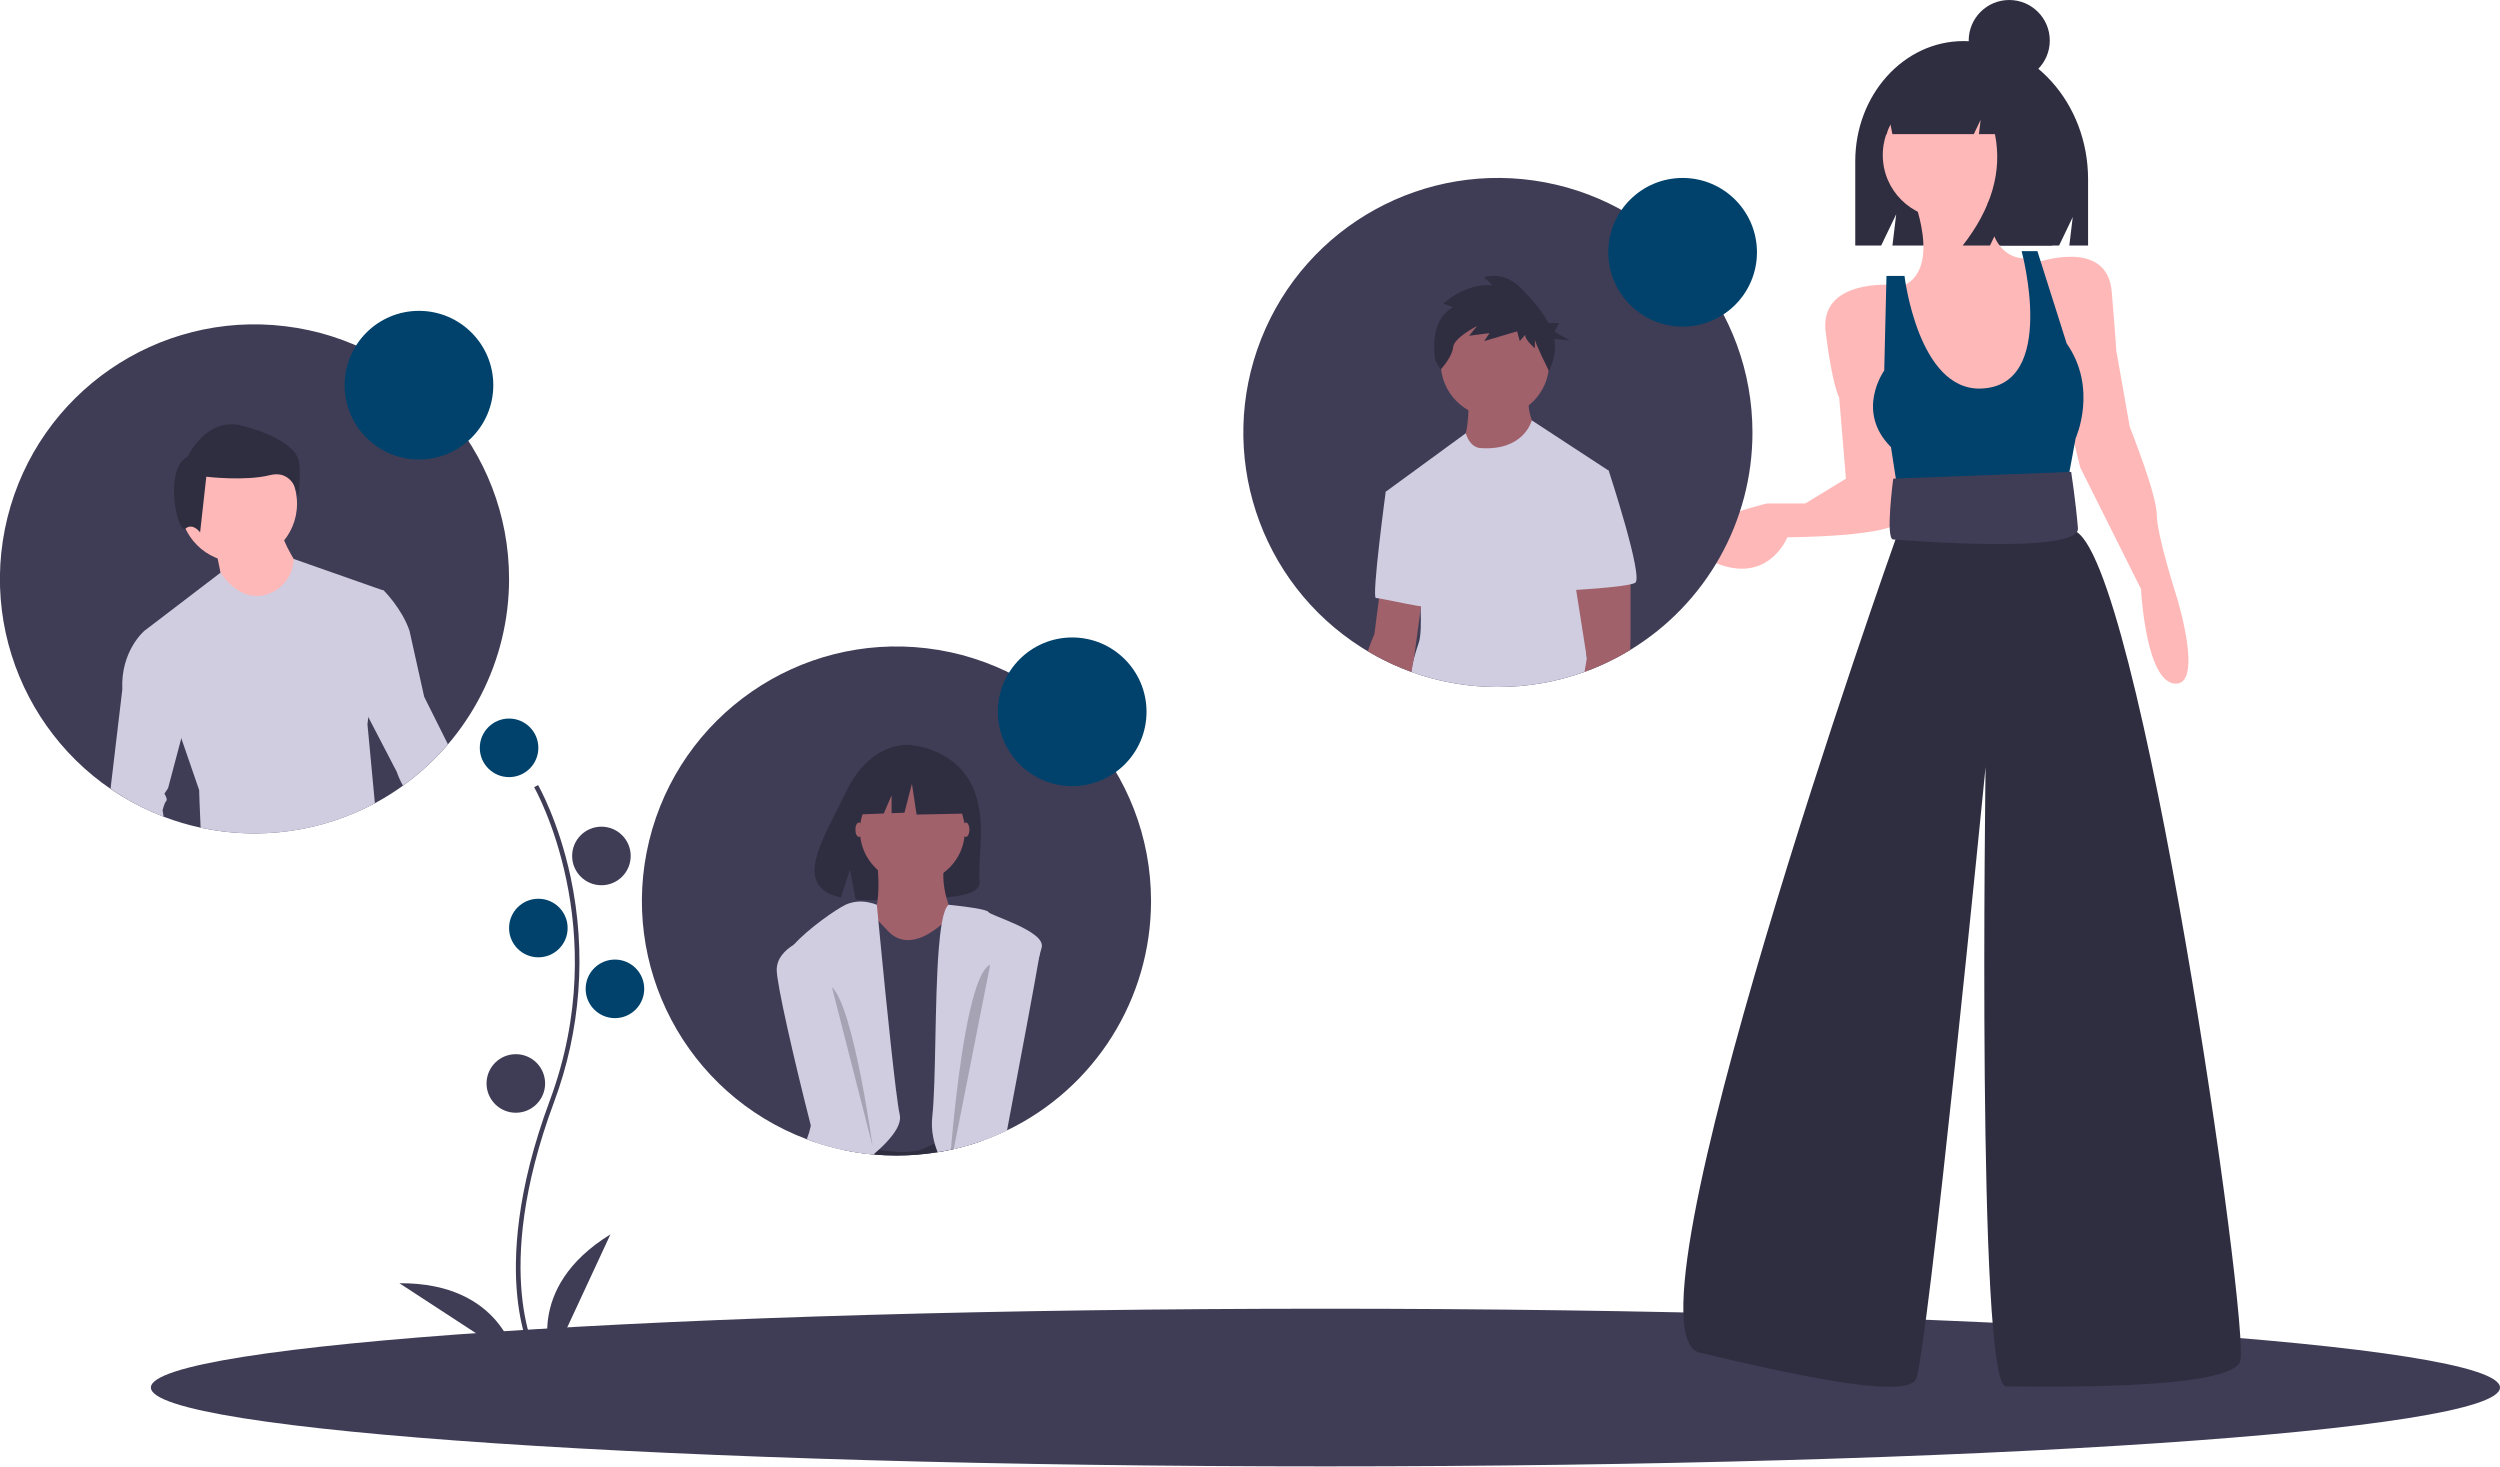
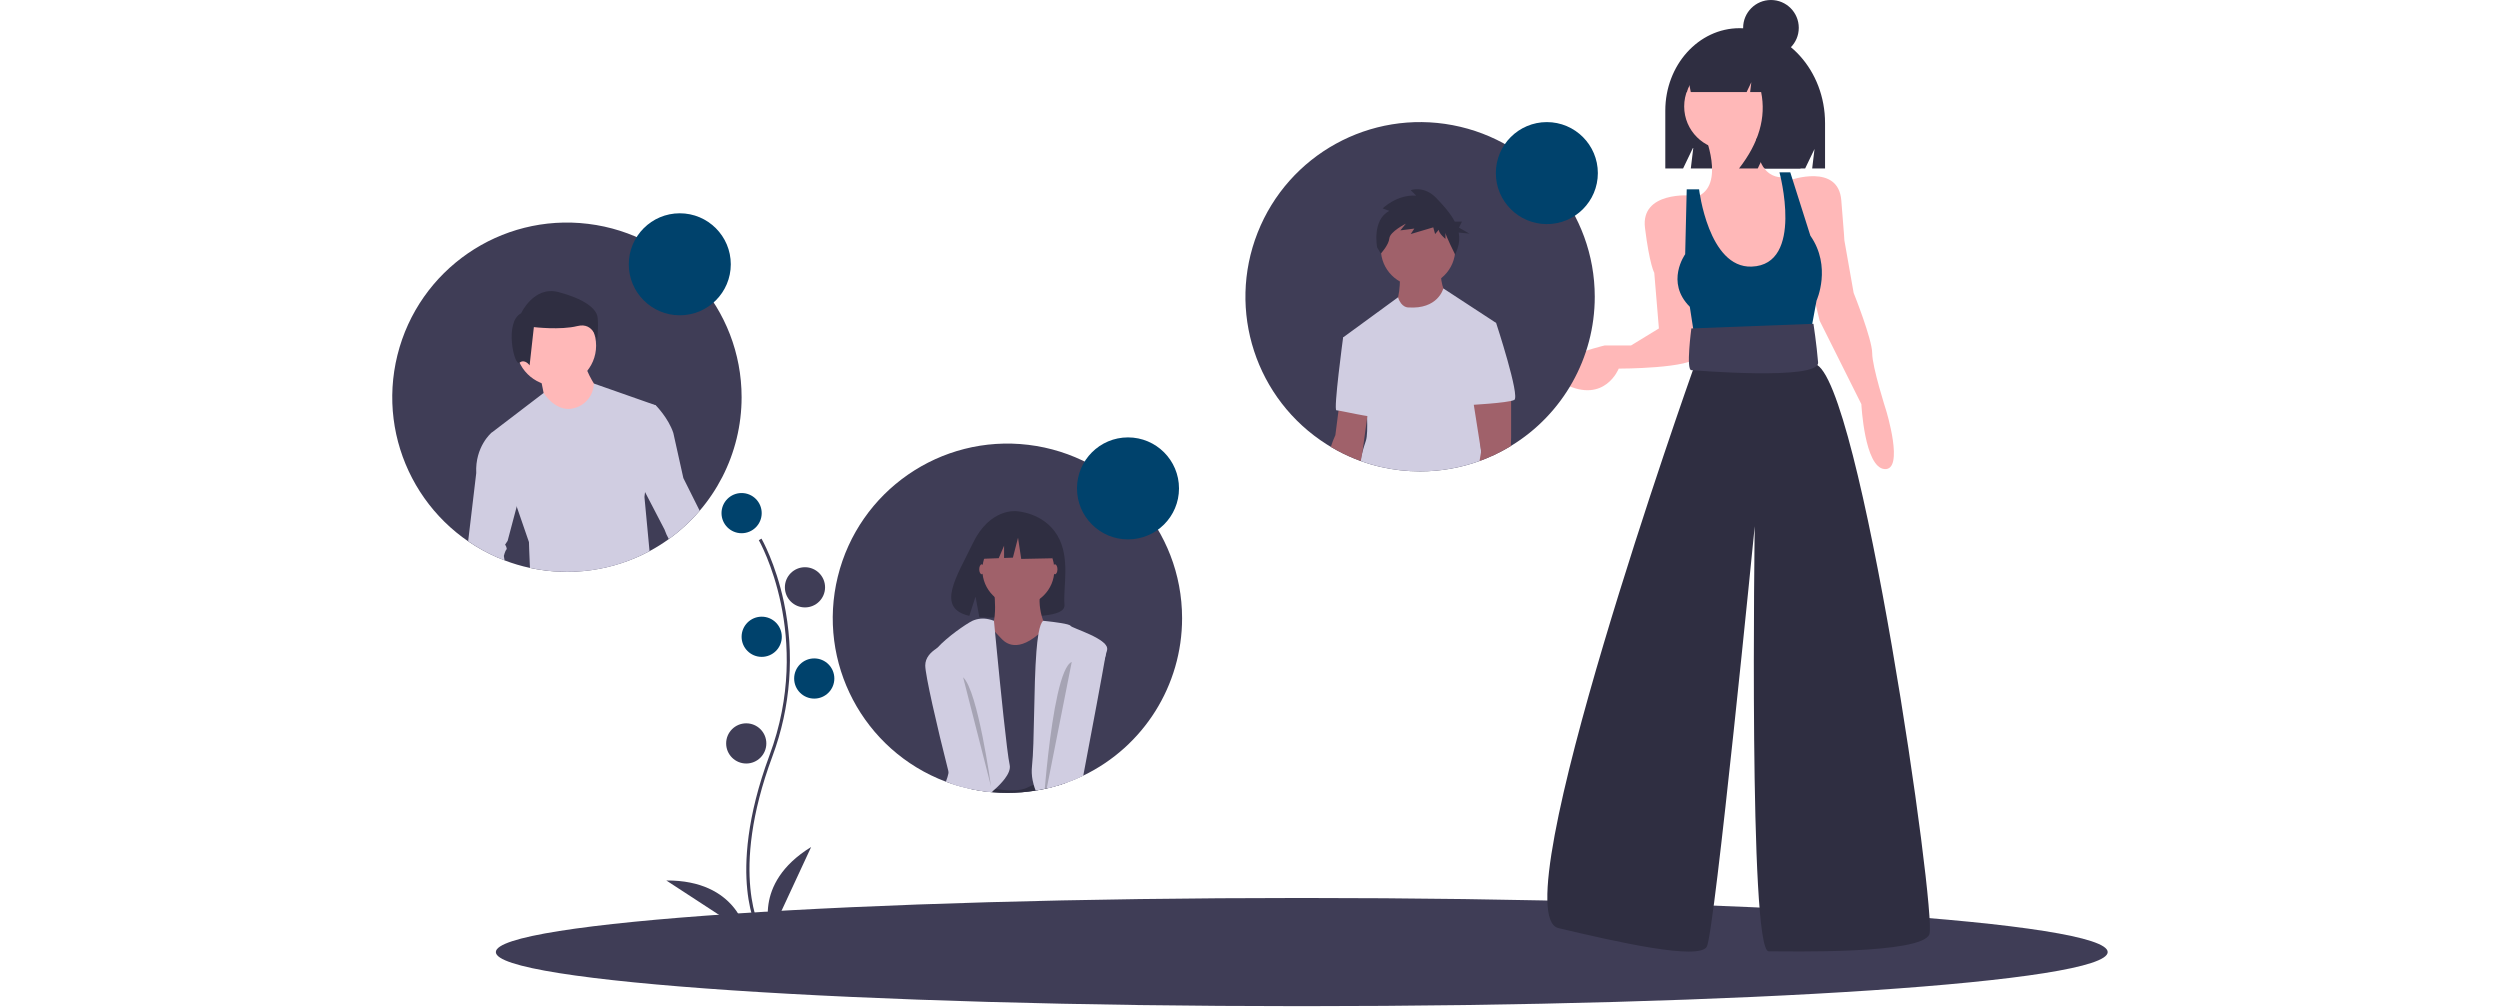
- <svg xmlns="http://www.w3.org/2000/svg" id="a0efb2fe-b3cc-4026-a10e-426d5b99099a" data-name="Layer 1" width="1109.871" height="651" viewBox="0 0 1109.871 651">
+ <svg xmlns="http://www.w3.org/2000/svg" id="a0efb2fe-b3cc-4026-a10e-426d5b99099a" data-name="Layer 1" width="892" height="359" viewBox="0 0 1109.871 651">
  <path d="M916.762,142.738h-0c-26.542,0-48.058,23.878-48.058,53.334v37.424H880.214l6.663-13.866-1.666,13.866H959.192L965.25,220.89l-1.514,12.605h8.329V204.111C972.065,170.215,947.305,142.738,916.762,142.738Z" transform="translate(-45.06471 -124.5)" fill="#2f2e41" />
  <ellipse cx="588.429" cy="616" rx="521.442" ry="35" fill="#3f3d56" />
  <path d="M282.211,728.021c-.229-.375-5.641-9.41-7.517-28.172-1.721-17.213-.614-46.227,14.433-86.698,28.506-76.671-6.569-138.533-6.928-139.149l1.73-1.004c.091.156,9.142,15.929,14.488,41.044a179.061,179.061,0,0,1-7.416,99.807c-28.457,76.54-7.301,112.773-7.084,113.131Z" transform="translate(-45.06471 -124.5)" fill="#3f3d56" />
  <circle cx="226" cy="332" r="13" fill="#00426c" />
  <circle cx="267" cy="380" r="13" fill="#3f3d56" />
  <circle cx="239" cy="412" r="13" fill="#00426c" />
  <circle cx="273" cy="439" r="13" fill="#00426c" />
  <circle cx="229" cy="481" r="13" fill="#3f3d56" />
  <path d="M290.065,728.5s-13-32,26-56Z" transform="translate(-45.06471 -124.5)" fill="#3f3d56" />
  <path d="M274.077,727.92s-5.916-34.029-51.709-33.738Z" transform="translate(-45.06471 -124.5)" fill="#3f3d56" />
  <path d="M893.565,210s15,35-5,42l20,66,34-2,9-22-2-33-3-22s-21,5-19-32Z" transform="translate(-45.06471 -124.5)" fill="#ffb8b8" />
  <path d="M885.565,251s-33-3-30,21,6,29,6,29l3,36-18,11h-17s-52,12-26,25,35-10,35-10,48,0,51-8S885.565,251,885.565,251Z" transform="translate(-45.06471 -124.5)" fill="#ffb8b8" />
  <path d="M949.565,241s31-11,33,13,2,26,2,26l6,34s12,30,12,39,9,37,9,37,12,39-1,38-15-42-15-42l-27-54-8-33Z" transform="translate(-45.06471 -124.5)" fill="#ffb8b8" />
  <path d="M890.565,247h-8l-1,42s-13,18,3,34l4,26,73-3,5-27s10-22-4-42l-13-41h-7s16.213,59.778-18,61C896.565,298,890.565,247,890.565,247Z" transform="translate(-45.06471 -124.5)" fill="#00426c" />
  <path d="M892.565,344l-6,20s-125,352-87,361,91,21,96,12,31-272,31-272-4,275,9,275,99,2,104-11-45-361-74-369l-8-18Z" transform="translate(-45.06471 -124.5)" fill="#2f2e41" />
  <path d="M964.565,334l-79,3s-3.606,27,0,27c1,0,83,7,82-5S964.565,334,964.565,334Z" transform="translate(-45.06471 -124.5)" fill="#3f3d56" />
  <path d="M556.065,524.5a113.011,113.011,0,0,1-63.93,101.82c-.01,0-.01,0-.02.01a110.036,110.036,0,0,1-10.54,4.43c-.57.22-1.15.42-1.74.61-1.2.43-2.42.82-3.65,1.19q-3.795,1.17-7.7,2.07h-.01l-.07.02-.16.03c-.34.08-.69.16-1.04.23q-2.91.645-5.88,1.11a112.114,112.114,0,0,1-18.26,1.48c-3.28,0-6.54-.14-9.75-.42a4.556,4.556,0,0,1-.52-.05,113.435,113.435,0,0,1-25.86-5.43c-1.24-.42-2.48-.86-3.7-1.33a113.009,113.009,0,1,1,152.83-105.77Z" transform="translate(-45.06471 -124.5)" fill="#3f3d56" />
  <path d="M429.639,525.768s26.504-11.549,38.953.651S435.261,534.602,429.639,525.768Z" transform="translate(-45.06471 -124.5)" fill="#3f3d56" />
  <path d="M475.404,470.997c-8.907-15.05-26.528-15.751-26.528-15.751s-17.171-2.196-28.186,20.725c-10.267,21.364-24.437,41.992-2.281,46.993l4.002-12.456,2.478,13.383a86.686,86.686,0,0,0,9.48.162c23.727-.766,46.323.224,45.595-8.29C478.996,504.445,483.974,485.478,475.404,470.997Z" transform="translate(-45.06471 -124.5)" fill="#2f2e41" />
  <path d="M479.835,631.37c.59-.19,1.17-.39,1.74-.61l-.13-.18-1.61-.09-10.42-.56h-.01l-1.75-.09-8.29-.45-18.05-.98-9.67-.52-.49-.03h-.12l-6.81-.37-2.22-.12-2.11,7.74a109.529,109.529,0,0,0,12.9,1.92,4.573,4.573,0,0,0,.52.05c3.21.28,6.47.42,9.75.42a112.118,112.118,0,0,0,18.26-1.48q2.97-.465,5.88-1.11c.35-.07.7-.15,1.04-.23l.16-.03.07-.02h.01q3.9-.9,7.7-2.07Z" transform="translate(-45.06471 -124.5)" fill="#2f2e41" />
  <path d="M434.056,503.681s4.016,26.504-4.016,29.717,16.063,16.866,16.063,16.866h13.654l8.835-18.472s-8.031-14.457-3.213-28.11S434.056,503.681,434.056,503.681Z" transform="translate(-45.06471 -124.5)" fill="#a0616a" />
  <path d="M479.835,631.37V537.41s-1.02-9.65-9.11-7.14a15.238,15.238,0,0,0-2.4,1,27.739,27.739,0,0,0-3.82,2.49c-.46.35-.93.73-1.42,1.14-.04.03-.08.07-.12.1-15.26,12.85-22.48,4.02-24.09,2.41-.59-.58-2.13-2.23-3.86-4.09v-.01c-.75-.8-1.53-1.64-2.27-2.46-2.29-2.47-4.31-4.68-4.31-4.68l-8.03,6.42,1.96,48.68.46,11.48v.01l.15,3.57v.02l1.25,31.14.19,4.7a85.339,85.339,0,0,0,8.27,2.18c.82.17,1.69.34,2.58.5,6.96,1.26,15.72,1.91,21.28-1.08a19.752,19.752,0,0,1,3.52-1.47,24.45,24.45,0,0,1,7.46-1.03c.54.01,1.07.03,1.6.06h.01a36.073,36.073,0,0,1,7.05,1.21Z" transform="translate(-45.06471 -124.5)" fill="#3f3d56" />
  <path d="M441.315,628.41a48.912,48.912,0,0,1-6.05,6.46c-.68.62-1.36,1.22-2.05,1.81-.14.12-.28.23-.42.35a113.435,113.435,0,0,1-25.86-5.43c-1.24-.42-2.48-.86-3.7-1.33a37.334,37.334,0,0,0,1.81-6.03c5.53-25.92-10.55-65.26-11.95-71.57-.51-2.27,1.37-5.42,4.38-8.77,6.57-7.29,18.52-15.53,22.93-17.73a16.553,16.553,0,0,1,10.65-.98h.01a19.215,19.215,0,0,1,3.27.98v.01c.01.15.12,1.29.31,3.24.1,1.07.22,2.37.37,3.89v.01c.27,2.84.61,6.38,1.01,10.42v.01c2.41,24.89,6.77,68.21,8.47,75.58C445.125,622.06,443.725,625.22,441.315,628.41Z" transform="translate(-45.06471 -124.5)" fill="#d0cde1" />
  <path d="M479.835,631.37c.59-.19,1.17-.39,1.74-.61a110.027,110.027,0,0,0,10.54-4.43c-5.14-15.02,10.05-62.77,14.4-77.55v-.02c.51-1.73.87-3.01,1.03-3.72,1.61-7.23-22.89-14.05-23.69-15.66-.62-1.22-10.57-2.45-15.26-2.96-1.45-.16-2.4-.25-2.4-.25-1.24.96-2.19,3.72-2.93,7.73-.07.32-.13.66-.18,1-.53,3.1-.94,6.85-1.27,11.06-1.82,22.96-1.2,59.24-2.86,74.18a30.421,30.421,0,0,0,.41,9.25,29.04,29.04,0,0,0,.7,2.93,34.288,34.288,0,0,0,1.26,3.7q2.97-.465,5.88-1.11c.35-.07.7-.15,1.04-.23l.16-.03.07-.02h.01q3.9-.9,7.7-2.07Z" transform="translate(-45.06471 -124.5)" fill="#d0cde1" />
  <ellipse cx="428.747" cy="368.339" rx="1.606" ry="3.213" fill="#a0616a" />
  <ellipse cx="381.361" cy="368.339" rx="1.606" ry="3.213" fill="#a0616a" />
  <path d="M479.835,631.37c.59-.19,1.17-.39,1.74-.61a110.027,110.027,0,0,0,10.54-4.43.037.037,0,0,0,.01.03.06.06,0,0,1,.01-.04c6-31.68,12.36-65.57,14.38-77.54v-.02c.35-2.08.57-3.49.63-4.12.8-8.03-19.28-8.03-19.28-8.03l-3.2,16.17-4.83,24.43-1.66,8.39-8.77,44.33-.28,1.42-.65,3.28h.01q3.9-.9,7.7-2.07Z" transform="translate(-45.06471 -124.5)" fill="#d0cde1" />
  <path d="M432.795,637.03a113.435,113.435,0,0,1-25.86-5.43c-.63-2.43-1.26-4.89-1.89-7.36-7.81-30.65-15.16-63.08-15.16-69.16,0-5.03,3.51-8.66,7.59-11.18a43.088,43.088,0,0,1,12.49-4.88s2.56,10.65,6.24,26.01c1.97,8.2,4.25,17.74,6.62,27.72v.01c2.76,11.58,5.65,23.74,8.33,35.1q.645,2.76,1.28,5.44v.04a.1.1,0,0,1,.01.04q.12.495.24.99c.18.78.36,1.55.53,2.31.04.13.07.26.1.4A4.556,4.556,0,0,1,432.795,637.03Z" transform="translate(-45.06471 -124.5)" fill="#d0cde1" />
  <path d="M414.379,562.713l18.071,70.67S424.017,571.547,414.379,562.713Z" transform="translate(-45.06471 -124.5)" opacity="0.2" />
  <path d="M461.325,636.02l5.88-1.14v.03Q464.295,635.555,461.325,636.02Z" transform="translate(-45.06471 -124.5)" opacity="0.2" />
  <path d="M484.665,552.78l-4.83,24.43-1.66,8.39-8.76,44.33h-.01l-.27,1.42h-.01l-.64,3.28h-.01l-.07.02-.16.03-1.04.2c.09-1.12.2-2.32.32-3.59.04-.47.08-.95.13-1.45,1.88-20.43,5.89-55.72,12.18-70.5C481.315,555.86,482.925,553.52,484.665,552.78Z" transform="translate(-45.06471 -124.5)" opacity="0.2" />
  <circle cx="405.054" cy="368.74" r="23.291" fill="#a0616a" />
  <polygon points="426.401 345.046 408.992 335.927 384.951 339.657 379.977 361.626 392.359 361.15 395.818 353.079 395.818 361.017 401.531 360.797 404.847 347.947 406.92 361.626 427.23 361.212 426.401 345.046" fill="#2f2e41" />
  <path d="M271.065,381.5a112.991,112.991,0,0,1-47.1,91.79,111.28,111.28,0,0,1-12.47,7.8,113.297,113.297,0,0,1-77.37,10.86,110.597,110.597,0,0,1-16.42-4.88,113.01,113.01,0,1,1,153.36-105.57Z" transform="translate(-45.06471 -124.5)" fill="#3f3d56" />
  <circle cx="105.873" cy="223.642" r="25.989" fill="#ffb8b8" />
  <path d="M140.786,368.04s3.249,15.431,3.249,17.055,15.431,8.934,15.431,8.934l13.806-2.436,4.873-14.619s-8.121-12.182-8.121-17.055Z" transform="translate(-45.06471 -124.5)" fill="#ffb8b8" />
  <path d="M158.065,494.5a113.063,113.063,0,0,1-23.94-2.55c-.39-7.95-.65-16.71-.65-16.71l-7.92-22.98-16.44-47.67,33.85-25.84s8.38,13.65,20.56,9.59a16.804,16.804,0,0,0,11.92-15.7l40.06,14.08-6.92,56.15-.39,3.14,3.3,35.08A112.443,112.443,0,0,1,158.065,494.5Z" transform="translate(-45.06471 -124.5)" fill="#d0cde1" />
  <path d="M128.401,327.204s8.251-17.878,24.066-13.752,24.754,10.314,25.442,16.503-.344,15.471-.344,15.471-1.719-12.721-12.721-9.97-28.192.688-28.192.688l-2.75,24.754s-3.094-4.469-6.532-1.719S117.399,332.705,128.401,327.204Z" transform="translate(-45.06471 -124.5)" fill="#2f2e41" />
  <path d="M94.135,474.68l5.23-44.1c-.81-17.06,9.75-25.99,9.75-25.99h12.18l8.93,30.05-4.67,17.62-5.88,22.17-1.63,2.44s1.63,2.43.81,3.25c-.81.81-1.62,4.06-1.62,4.06s.17,1.16.47,2.89A111.979,111.979,0,0,1,94.135,474.68Z" transform="translate(-45.06471 -124.5)" fill="#d0cde1" />
  <path d="M243.935,454.95a112.843,112.843,0,0,1-19.97,18.34,37.727,37.727,0,0,1-2.78-6.17l-12.6-24.25-8.51-16.36,1.62-42.23,13.81,2.44s8.12,8.12,11.37,17.87l6.5,29.23,10.55,21.12Z" transform="translate(-45.06471 -124.5)" fill="#d0cde1" />
  <path d="M823.065,316.5a112.917,112.917,0,0,1-54.27,96.55c-2,1.22-4.04,2.37-6.12,3.47-3.1,1.64-6.29,3.14-9.55,4.47V421c-1.04.43-2.08.84-3.13,1.23-.49.19-.99.38-1.49.56a113.267,113.267,0,0,1-38.44,6.71,113.432,113.432,0,0,1-25.57-2.9,111.727,111.727,0,0,1-12.85-3.8h-.01a112.535,112.535,0,0,1-15.5-6.98q-1.95-1.05-3.84-2.19c-.88-.52-1.74-1.05-2.6-1.59a113.006,113.006,0,1,1,173.37-95.54Z" transform="translate(-45.06471 -124.5)" fill="#3f3d56" />
  <path d="M697.039,300.004s.669,17.392-3.345,21.405,20.067,18.061,20.067,18.061l14.047-22.074s-5.351-9.365-4.013-17.392Z" transform="translate(-45.06471 -124.5)" fill="#a0616a" />
  <circle cx="663.68" cy="161.122" r="24.081" fill="#a0616a" />
  <path d="M749.555,416.65q.225,2.79.44,5.58c-.49.19-.99.38-1.49.56a113.267,113.267,0,0,1-38.44,6.71,113.432,113.432,0,0,1-25.57-2.9,111.727,111.727,0,0,1-12.85-3.8l-.01.09a.139.139,0,0,1,0-.09,27.264,27.264,0,0,1,1.14-6.01v-.01c.56-2.06,1.32-4.44,2.19-7.07.94-2.81,1-8.95.8-14.72-.02-.44-.03-.89-.05-1.32-.08-1.87-.18-3.66-.28-5.25-.23-3.59-.47-6.14-.47-6.14l-14.72-39.47,35.55-25.96c2.1,6.81,6.6,6.57,6.6,6.57,19.08,1.31,22.59-11.87,22.7-12.3v-.01l34.15,22.34-14.04,34.11s.57,5.78,1.38,14.6c.12,1.3.24,2.67.38,4.1C747.745,394.92,748.695,405.71,749.555,416.65Z" transform="translate(-45.06471 -124.5)" fill="#d0cde1" />
  <path d="M676.635,388.63l-.7,5.08-.17,1.28-2.97,21.7-.02.09v.01l-1.13,6.01-.01.09a.139.139,0,0,1,0-.09,112.535,112.535,0,0,1-15.5-6.98q-1.95-1.05-3.84-2.19a69.566,69.566,0,0,1,2.94-7.6l2.04-15.88.63-4.86,17.53,3.13Z" transform="translate(-45.06471 -124.5)" fill="#a0616a" />
  <path d="M669.948,341.811l-9.699,1.003s-6.355,47.158-4.348,47.158,24.75,5.351,25.419,4.013S669.948,341.811,669.948,341.811Z" transform="translate(-45.06471 -124.5)" fill="#d0cde1" />
  <path d="M690.165,260.938l-4.341-1.579s9.077-9.077,21.705-8.287l-3.552-3.552s8.682-3.157,16.575,5.13c4.149,4.356,8.949,9.477,11.942,15.246h4.649l-1.94,3.881,6.791,3.881-6.97-.697a19.581,19.581,0,0,1-.659,10.05l-1.578,4.341s-6.314-12.628-6.314-14.207v3.946s-4.341-3.552-4.341-5.919l-2.368,2.762-1.184-4.341-14.601,4.341,2.368-3.552-9.077,1.184,3.552-4.341s-10.26,5.13-10.655,9.471-5.525,9.866-5.525,9.866l-2.368-3.946S678.721,266.857,690.165,260.938Z" transform="translate(-45.06471 -124.5)" fill="#2f2e41" />
  <path d="M768.795,413.05c-2,1.22-4.04,2.37-6.12,3.47-3.1,1.64-6.29,3.14-9.55,4.47V421c-1.04.43-2.08.84-3.13,1.23-.49.19-.99.38-1.49.56l1.05-6.14-4.76-30.25-.6-3.79,2.39-.45,22.36-4.23v27.43S769.005,408.33,768.795,413.05Z" transform="translate(-45.06471 -124.5)" fill="#a0616a" />
  <path d="M746.204,331.777l13.044,1.672s15.719,47.827,11.706,49.834-30.101,3.345-30.101,3.345Z" transform="translate(-45.06471 -124.5)" fill="#d0cde1" />
  <circle cx="186" cy="171" r="33" fill="#00426c" />
  <circle cx="476" cy="316" r="33" fill="#00426c" />
  <circle cx="747" cy="112" r="33" fill="#00426c" />
  <circle cx="863.956" cy="68.856" r="28.098" fill="#ffb8b8" />
  <path d="M930.424,157.429A25.204,25.204,0,0,0,910.538,147.281h-.944c-18.192,0-32.939,16.461-32.939,36.768v0h6.096l.984-7.493,1.443,7.493H921.331l3.029-6.339-.757,6.339h7.112q4.978,24.723-14.306,49.446h12.116l6.058-12.679-1.514,12.679h23.095l4.543-29.161C960.706,182.496,948.017,163.977,930.424,157.429Z" transform="translate(-45.06471 -124.5)" fill="#2f2e41" />
  <circle cx="892" cy="18" r="18" fill="#2f2e41" />
</svg>
